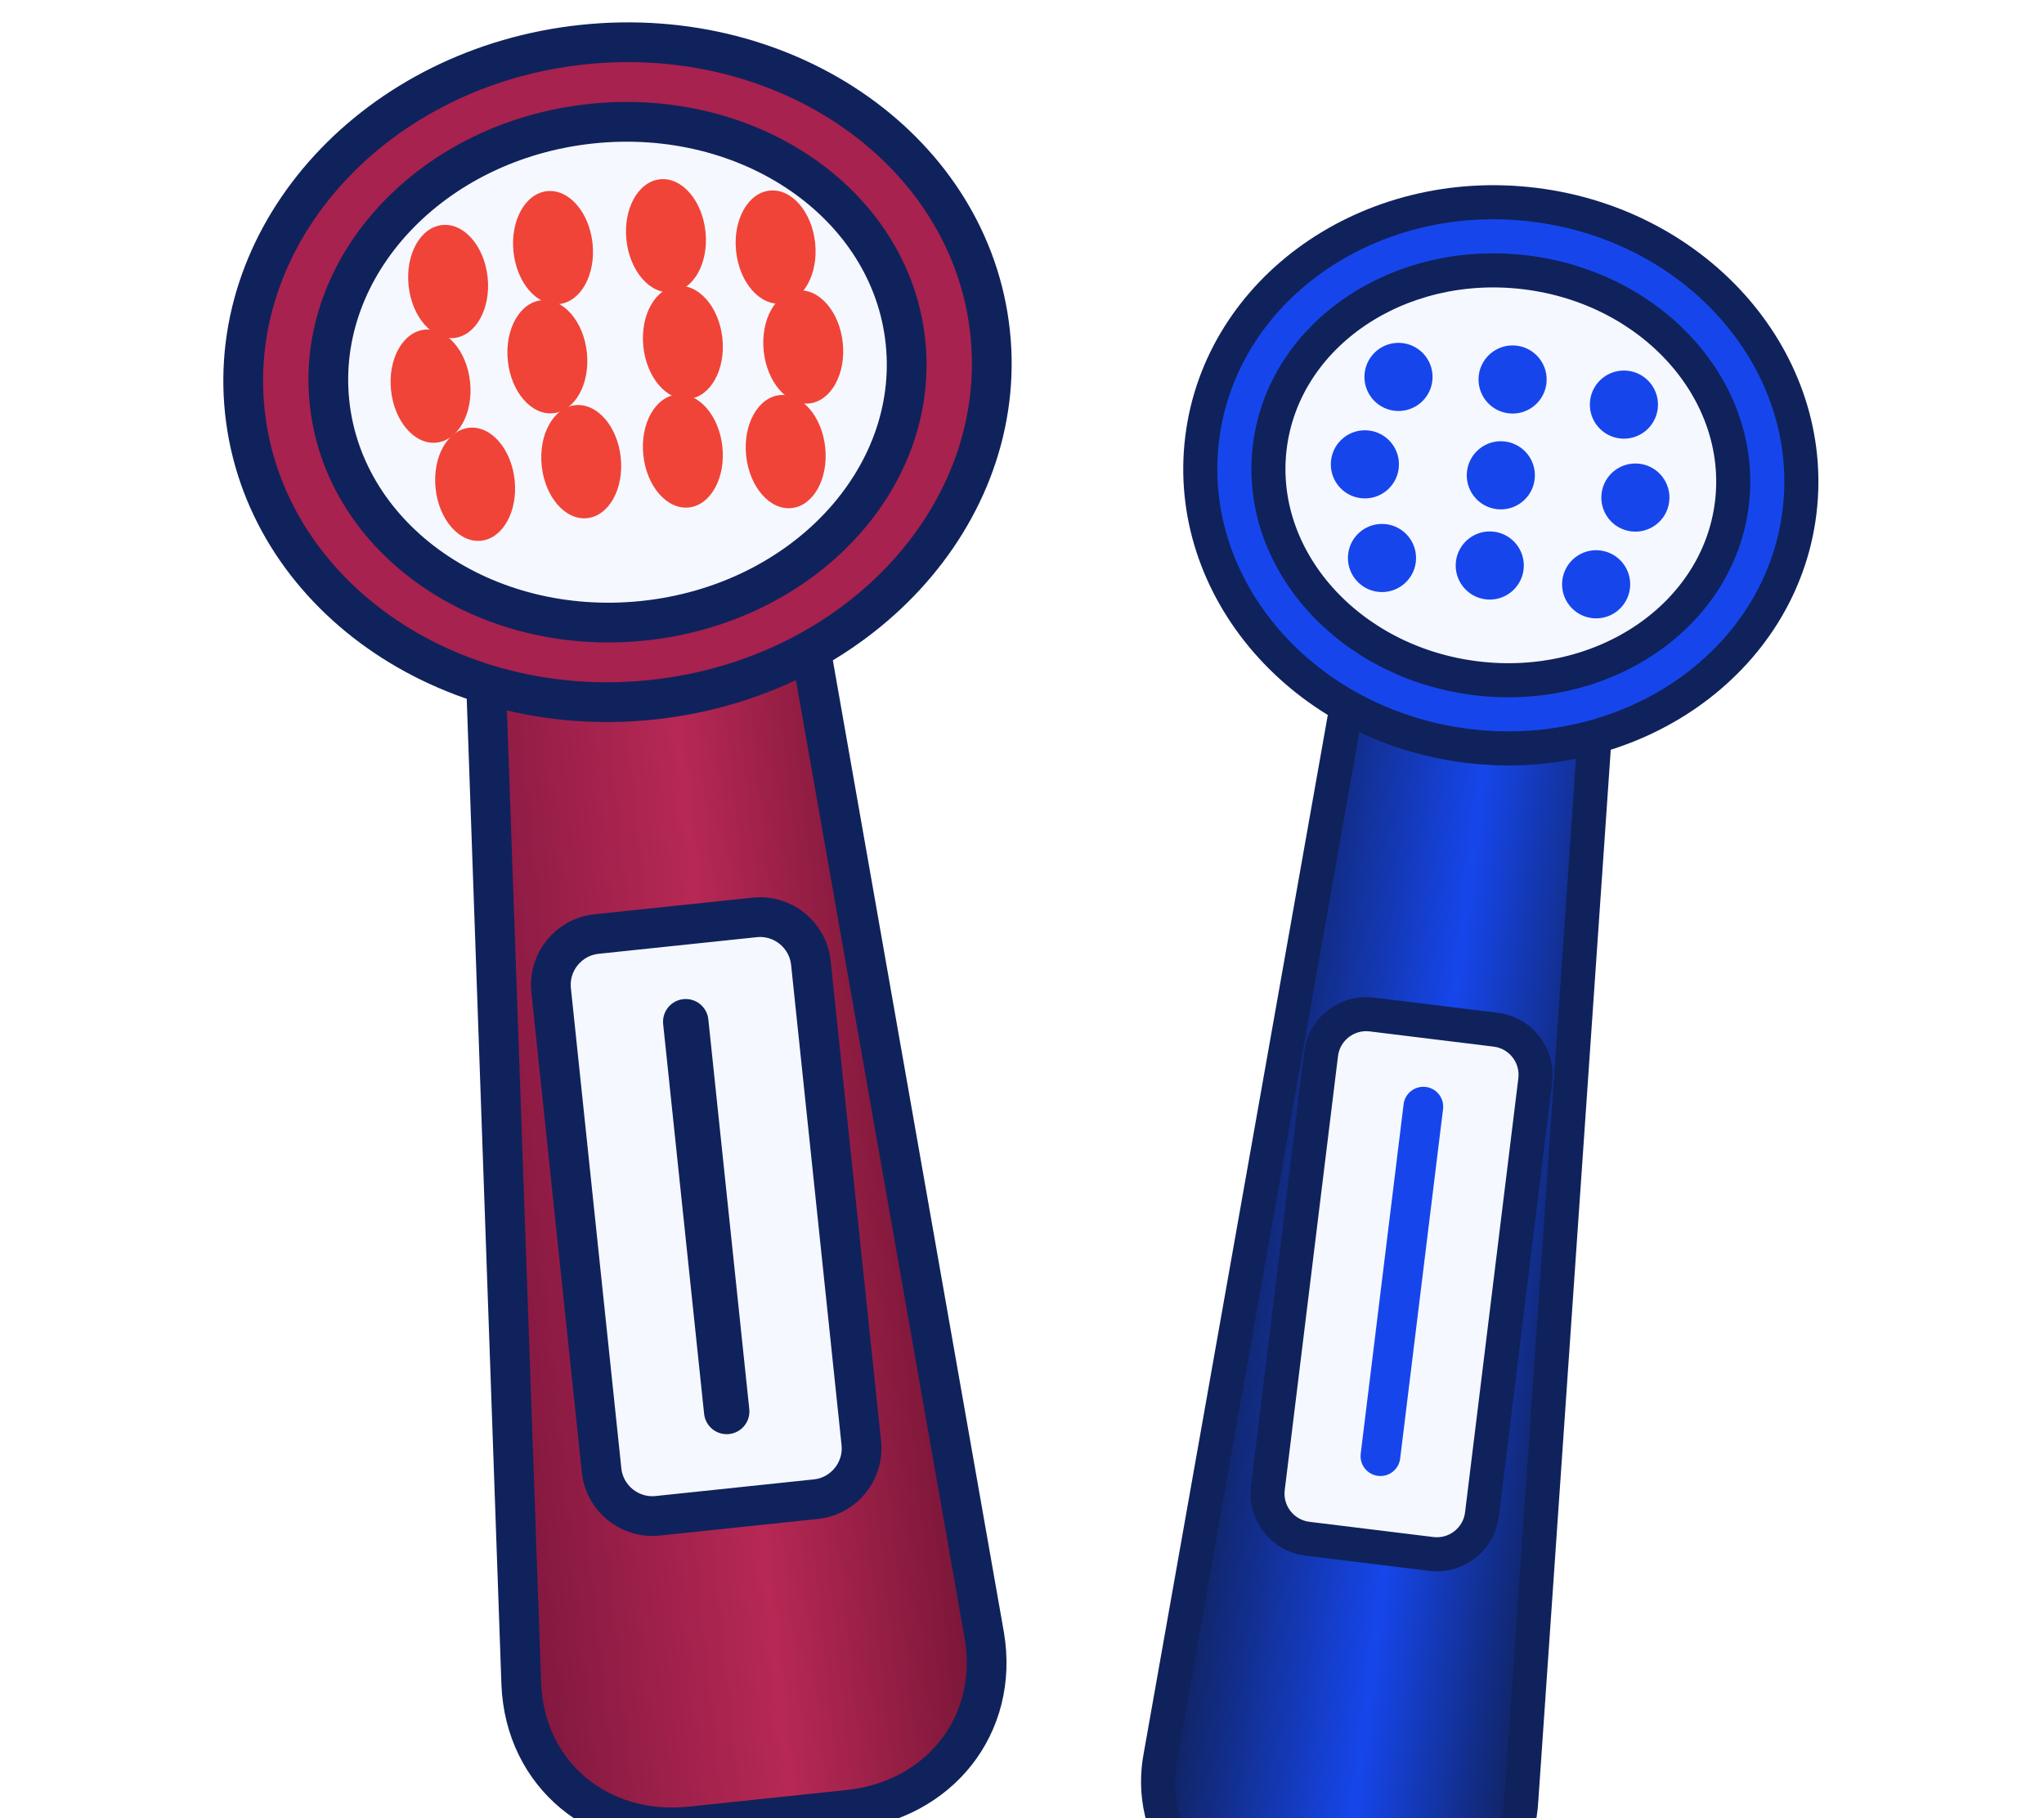
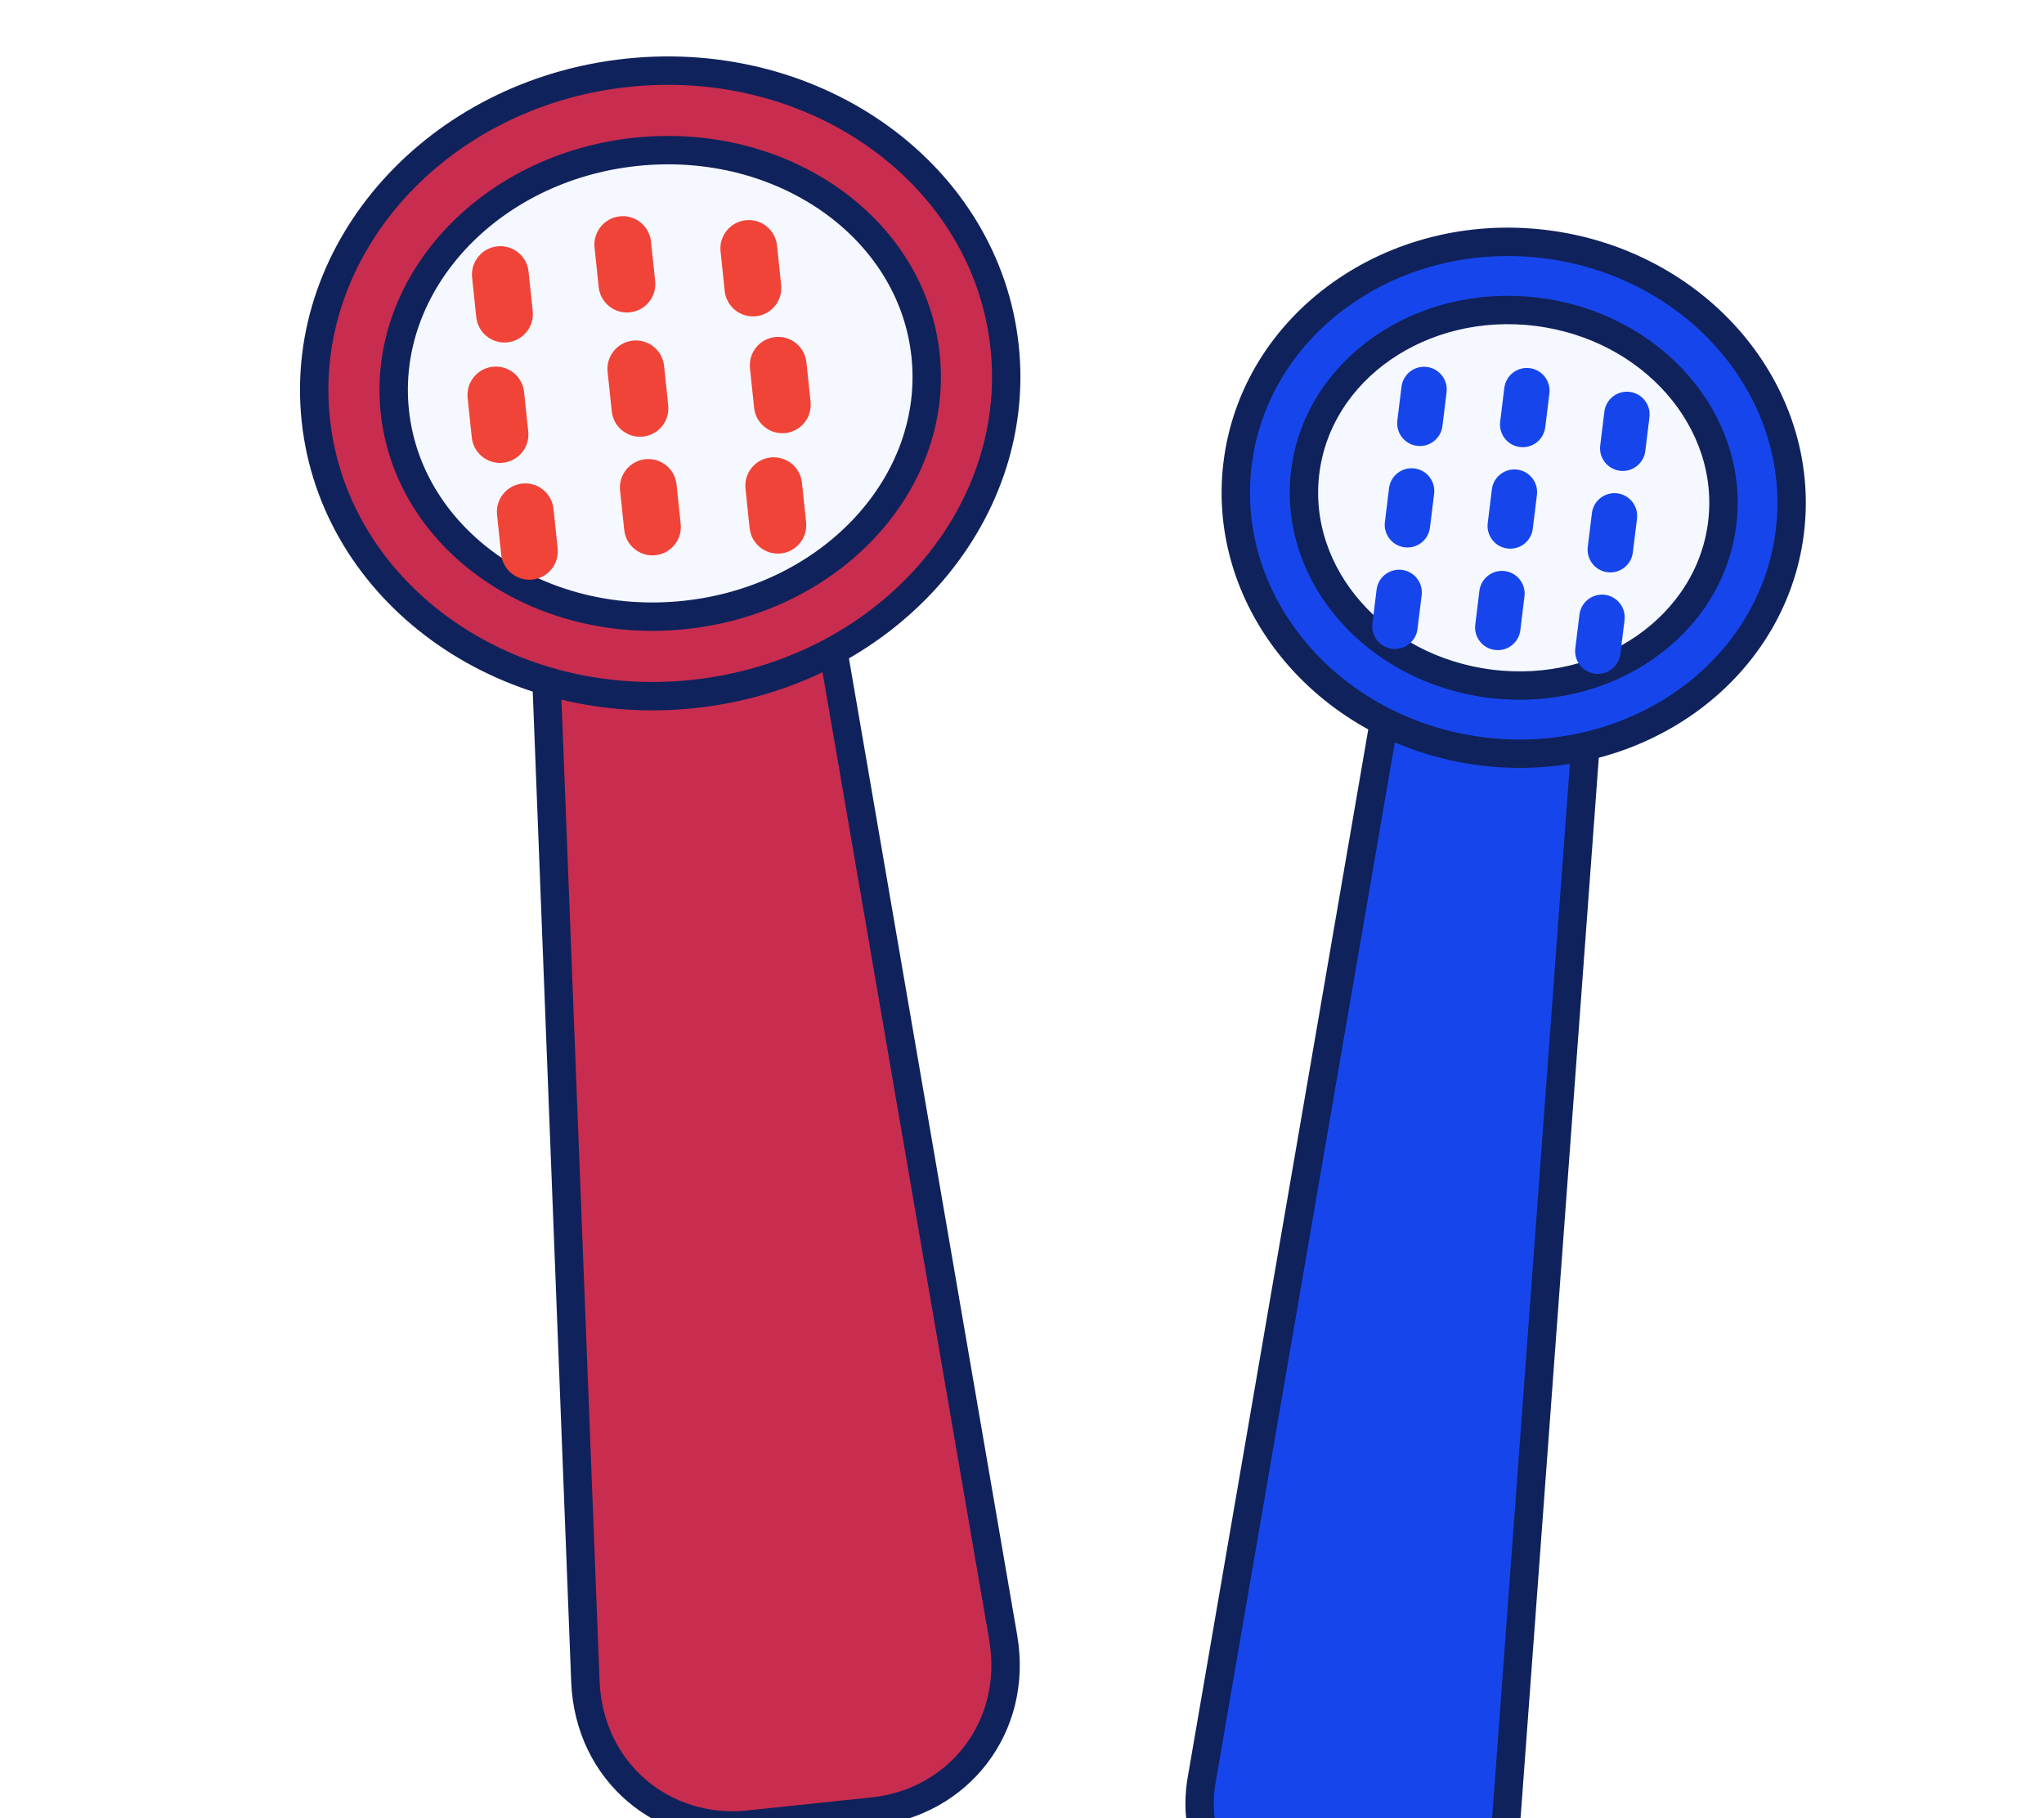
<svg xmlns="http://www.w3.org/2000/svg" viewBox="0 0 360 320">
-   <defs>
-     <linearGradient id="red-handle" x1="0" y1="0" x2="1" y2="0">
-       <stop offset="0" stop-color="#7f173e" />
-       <stop offset=".55" stop-color="#b72855" />
-       <stop offset="1" stop-color="#761536" />
-     </linearGradient>
-     <linearGradient id="blue-handle" x1="0" y1="0" x2="1" y2="0">
-       <stop offset="0" stop-color="#10225b" />
-       <stop offset=".55" stop-color="#1646eb" />
-       <stop offset="1" stop-color="#10225b" />
-     </linearGradient>
-   </defs>
-   <g transform="translate(178 26) rotate(7 75 150)" stroke="#10225b" stroke-width="6" stroke-linejoin="round">
-     <path fill="url(#blue-handle)" d="M54 82h42l11 206c1 14-10 25-24 25H67c-14 0-25-11-24-25L54 82Z" />
-     <ellipse cx="75" cy="57" rx="53" ry="48" fill="#1646eb" />
-     <ellipse cx="75" cy="57" rx="41" ry="36" fill="#f6f8ff" />
+   <g transform="translate(184 29) rotate(7 72 145)" stroke="#10225b" stroke-width="5" stroke-linejoin="round">
+     <path fill="#1646eb" d="M55 82h34l10 206c1 14-9 24-22 24H67c-13 0-23-10-22-24L55 82Z" />
+     <ellipse cx="72" cy="58" rx="49" ry="45" fill="#1646eb" />
+     <ellipse cx="72" cy="58" rx="37" ry="33" fill="#f6f8ff" />
    <g fill="#1646eb" stroke="none">
-       <circle cx="55" cy="42" r="6" />
-       <circle cx="75" cy="40" r="6" />
-       <circle cx="95" cy="42" r="6" />
-       <circle cx="51" cy="58" r="6" />
-       <circle cx="75" cy="57" r="6" />
-       <circle cx="99" cy="58" r="6" />
-       <circle cx="56" cy="74" r="6" />
-       <circle cx="75" cy="73" r="6" />
-       <circle cx="94" cy="74" r="6" />
+       <rect x="50" y="37" width="8" height="14" rx="4" />
+       <rect x="68" y="35" width="8" height="14" rx="4" />
+       <rect x="86" y="37" width="8" height="14" rx="4" />
+       <rect x="50" y="55" width="8" height="14" rx="4" />
+       <rect x="68" y="53" width="8" height="14" rx="4" />
+       <rect x="86" y="55" width="8" height="14" rx="4" />
+       <rect x="50" y="73" width="8" height="14" rx="4" />
+       <rect x="68" y="71" width="8" height="14" rx="4" />
+       <rect x="86" y="73" width="8" height="14" rx="4" />
    </g>
-     <rect x="56" y="154" width="38" height="93" rx="8" fill="#f6f8ff" />
-     <path d="M75 169v62" stroke="#1646eb" stroke-width="7" stroke-linecap="round" />
  </g>
-   <g transform="translate(24 3) rotate(-6 95 160)" stroke="#10225b" stroke-width="7" stroke-linejoin="round">
-     <path fill="url(#red-handle)" d="M68 89h54l14 201c1 16-11 28-27 28H81c-16 0-28-12-27-28L68 89Z" />
-     <ellipse cx="95" cy="62" rx="66" ry="58" fill="#a7224f" />
-     <ellipse cx="95" cy="62" rx="51" ry="44" fill="#f6f8ff" />
+   <g transform="translate(35 5) rotate(-6 91 155)" stroke="#10225b" stroke-width="5" stroke-linejoin="round">
+     <path fill="#c82d4f" d="M67 91h48l13 197c1 16-11 28-26 28H80c-15 0-27-12-26-28L67 91Z" />
+     <ellipse cx="91" cy="62" rx="61" ry="55" fill="#c82d4f" />
+     <ellipse cx="91" cy="62" rx="47" ry="41" fill="#f6f8ff" />
    <g fill="#f04438" stroke="none">
-       <ellipse cx="67" cy="43" rx="7" ry="10" />
-       <ellipse cx="86" cy="39" rx="7" ry="10" />
-       <ellipse cx="106" cy="39" rx="7" ry="10" />
-       <ellipse cx="125" cy="43" rx="7" ry="10" />
-       <ellipse cx="62" cy="61" rx="7" ry="10" />
-       <ellipse cx="83" cy="58" rx="7" ry="10" />
-       <ellipse cx="107" cy="58" rx="7" ry="10" />
-       <ellipse cx="128" cy="61" rx="7" ry="10" />
-       <ellipse cx="68" cy="79" rx="7" ry="10" />
-       <ellipse cx="87" cy="77" rx="7" ry="10" />
-       <ellipse cx="105" cy="77" rx="7" ry="10" />
-       <ellipse cx="123" cy="79" rx="7" ry="10" />
+       <rect x="60" y="35" width="10" height="17" rx="5" />
+       <rect x="82" y="32" width="10" height="17" rx="5" />
+       <rect x="104" y="35" width="10" height="17" rx="5" />
+       <rect x="57" y="56" width="10" height="17" rx="5" />
+       <rect x="82" y="54" width="10" height="17" rx="5" />
+       <rect x="107" y="56" width="10" height="17" rx="5" />
+       <rect x="60" y="77" width="10" height="17" rx="5" />
+       <rect x="82" y="75" width="10" height="17" rx="5" />
+       <rect x="104" y="77" width="10" height="17" rx="5" />
    </g>
-     <rect x="72" y="160" width="46" height="103" rx="9" fill="#f6f8ff" />
-     <path d="M95 177v69" stroke="#10225b" stroke-width="8" stroke-linecap="round" />
  </g>
</svg>
